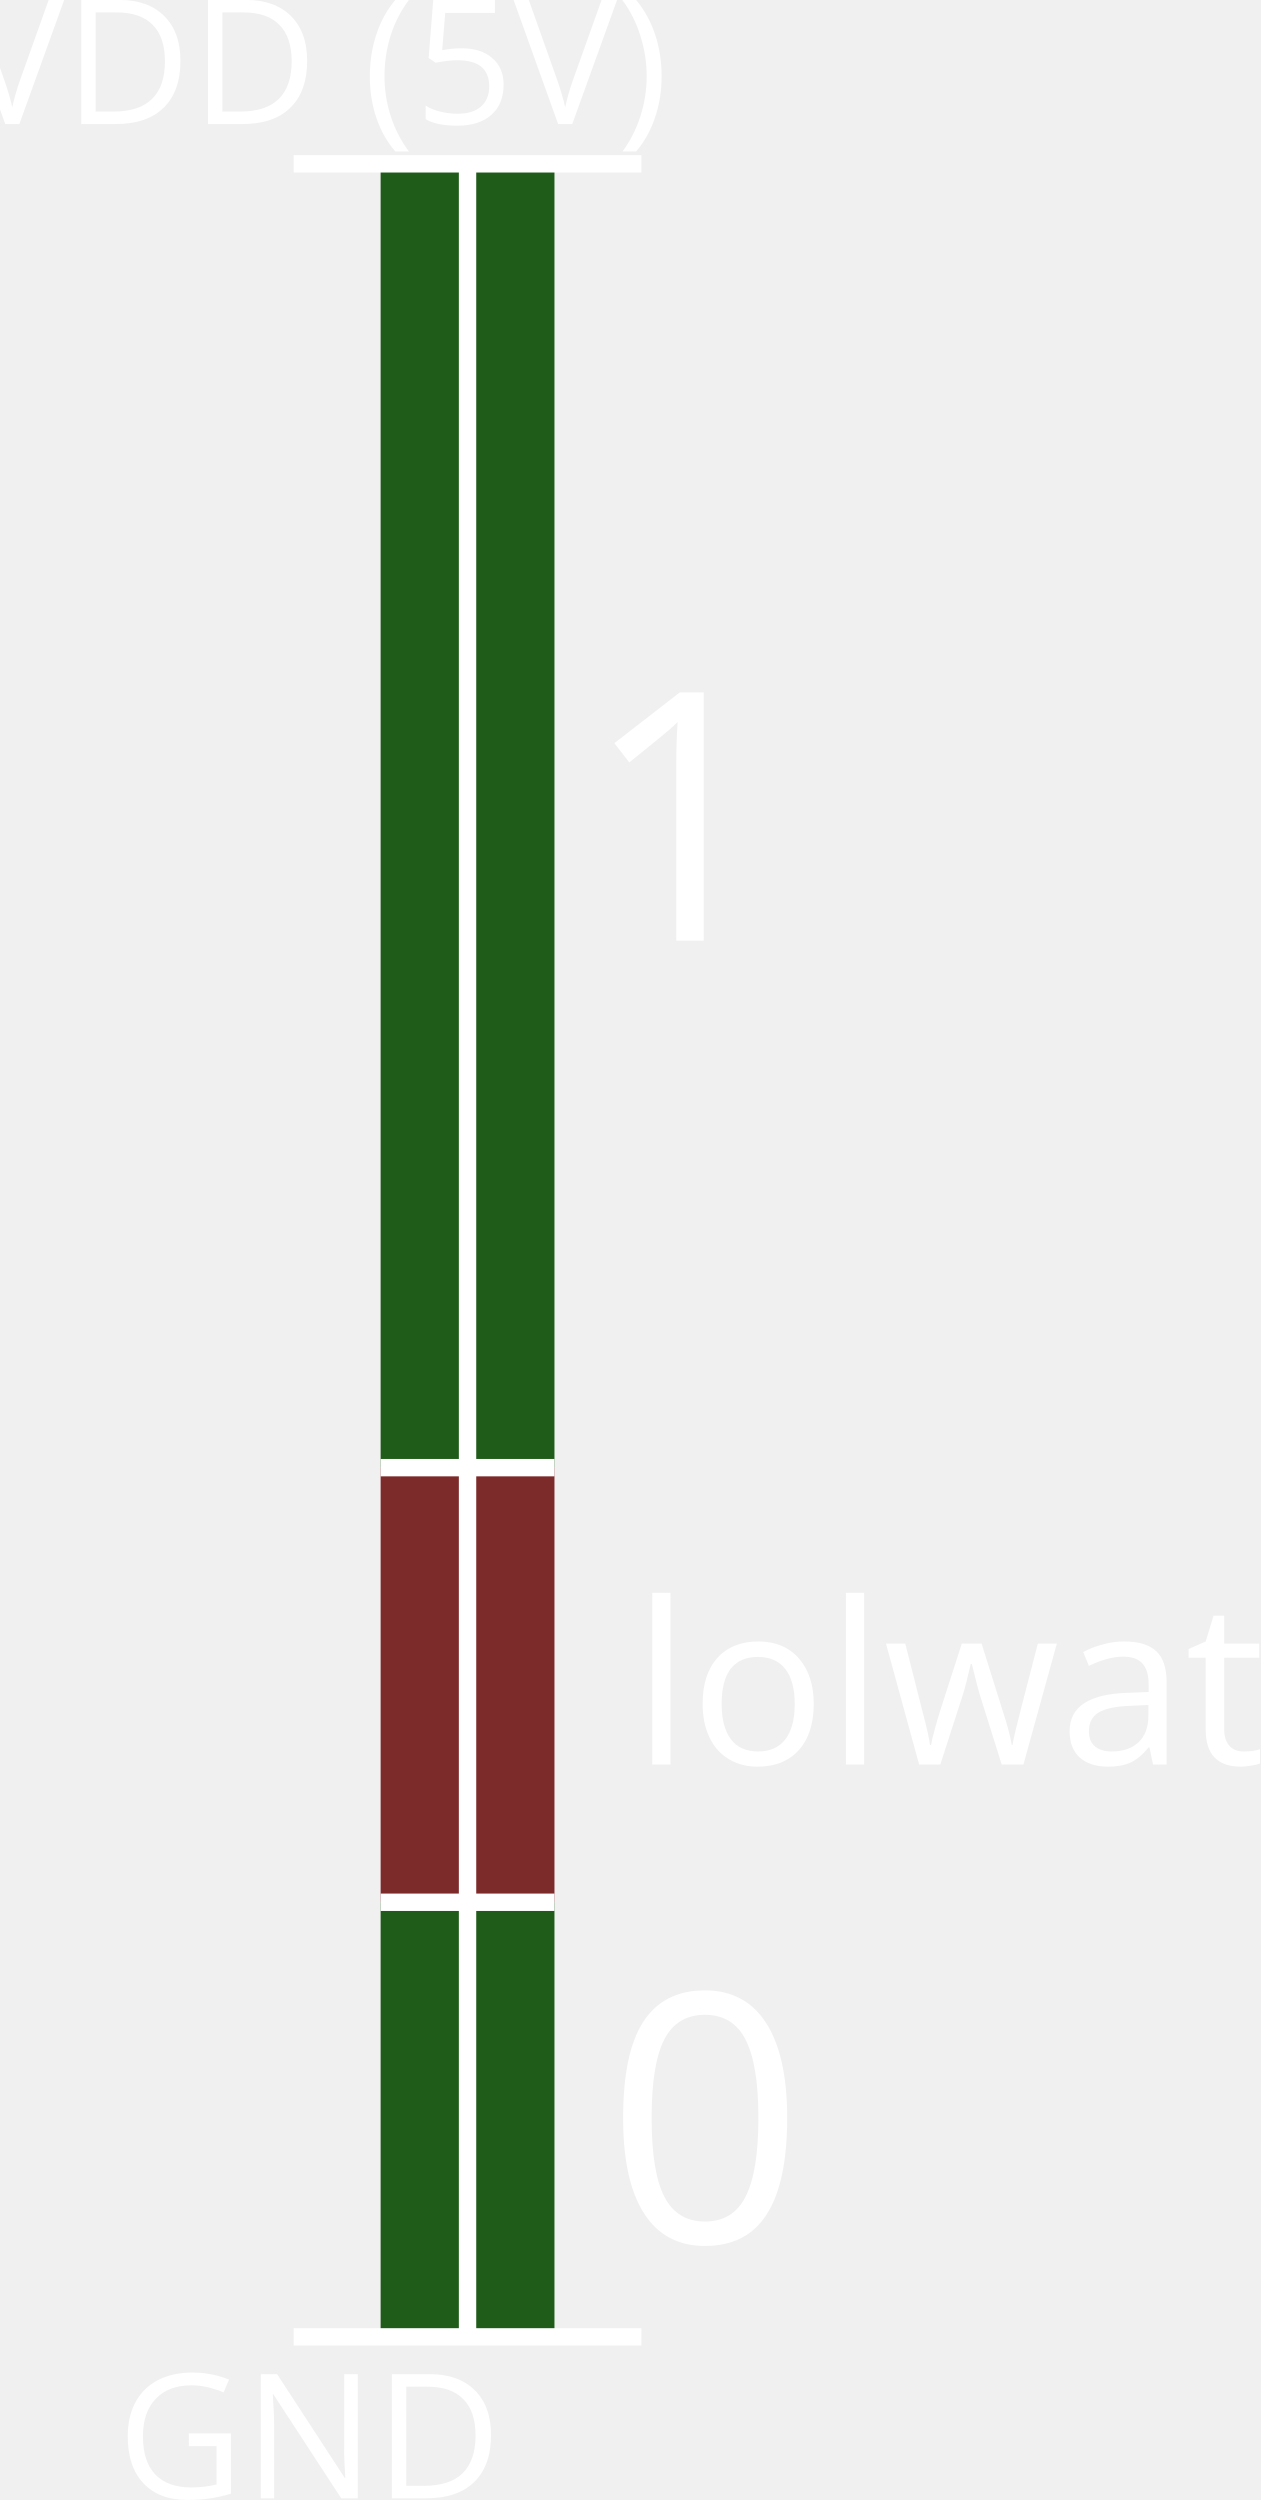
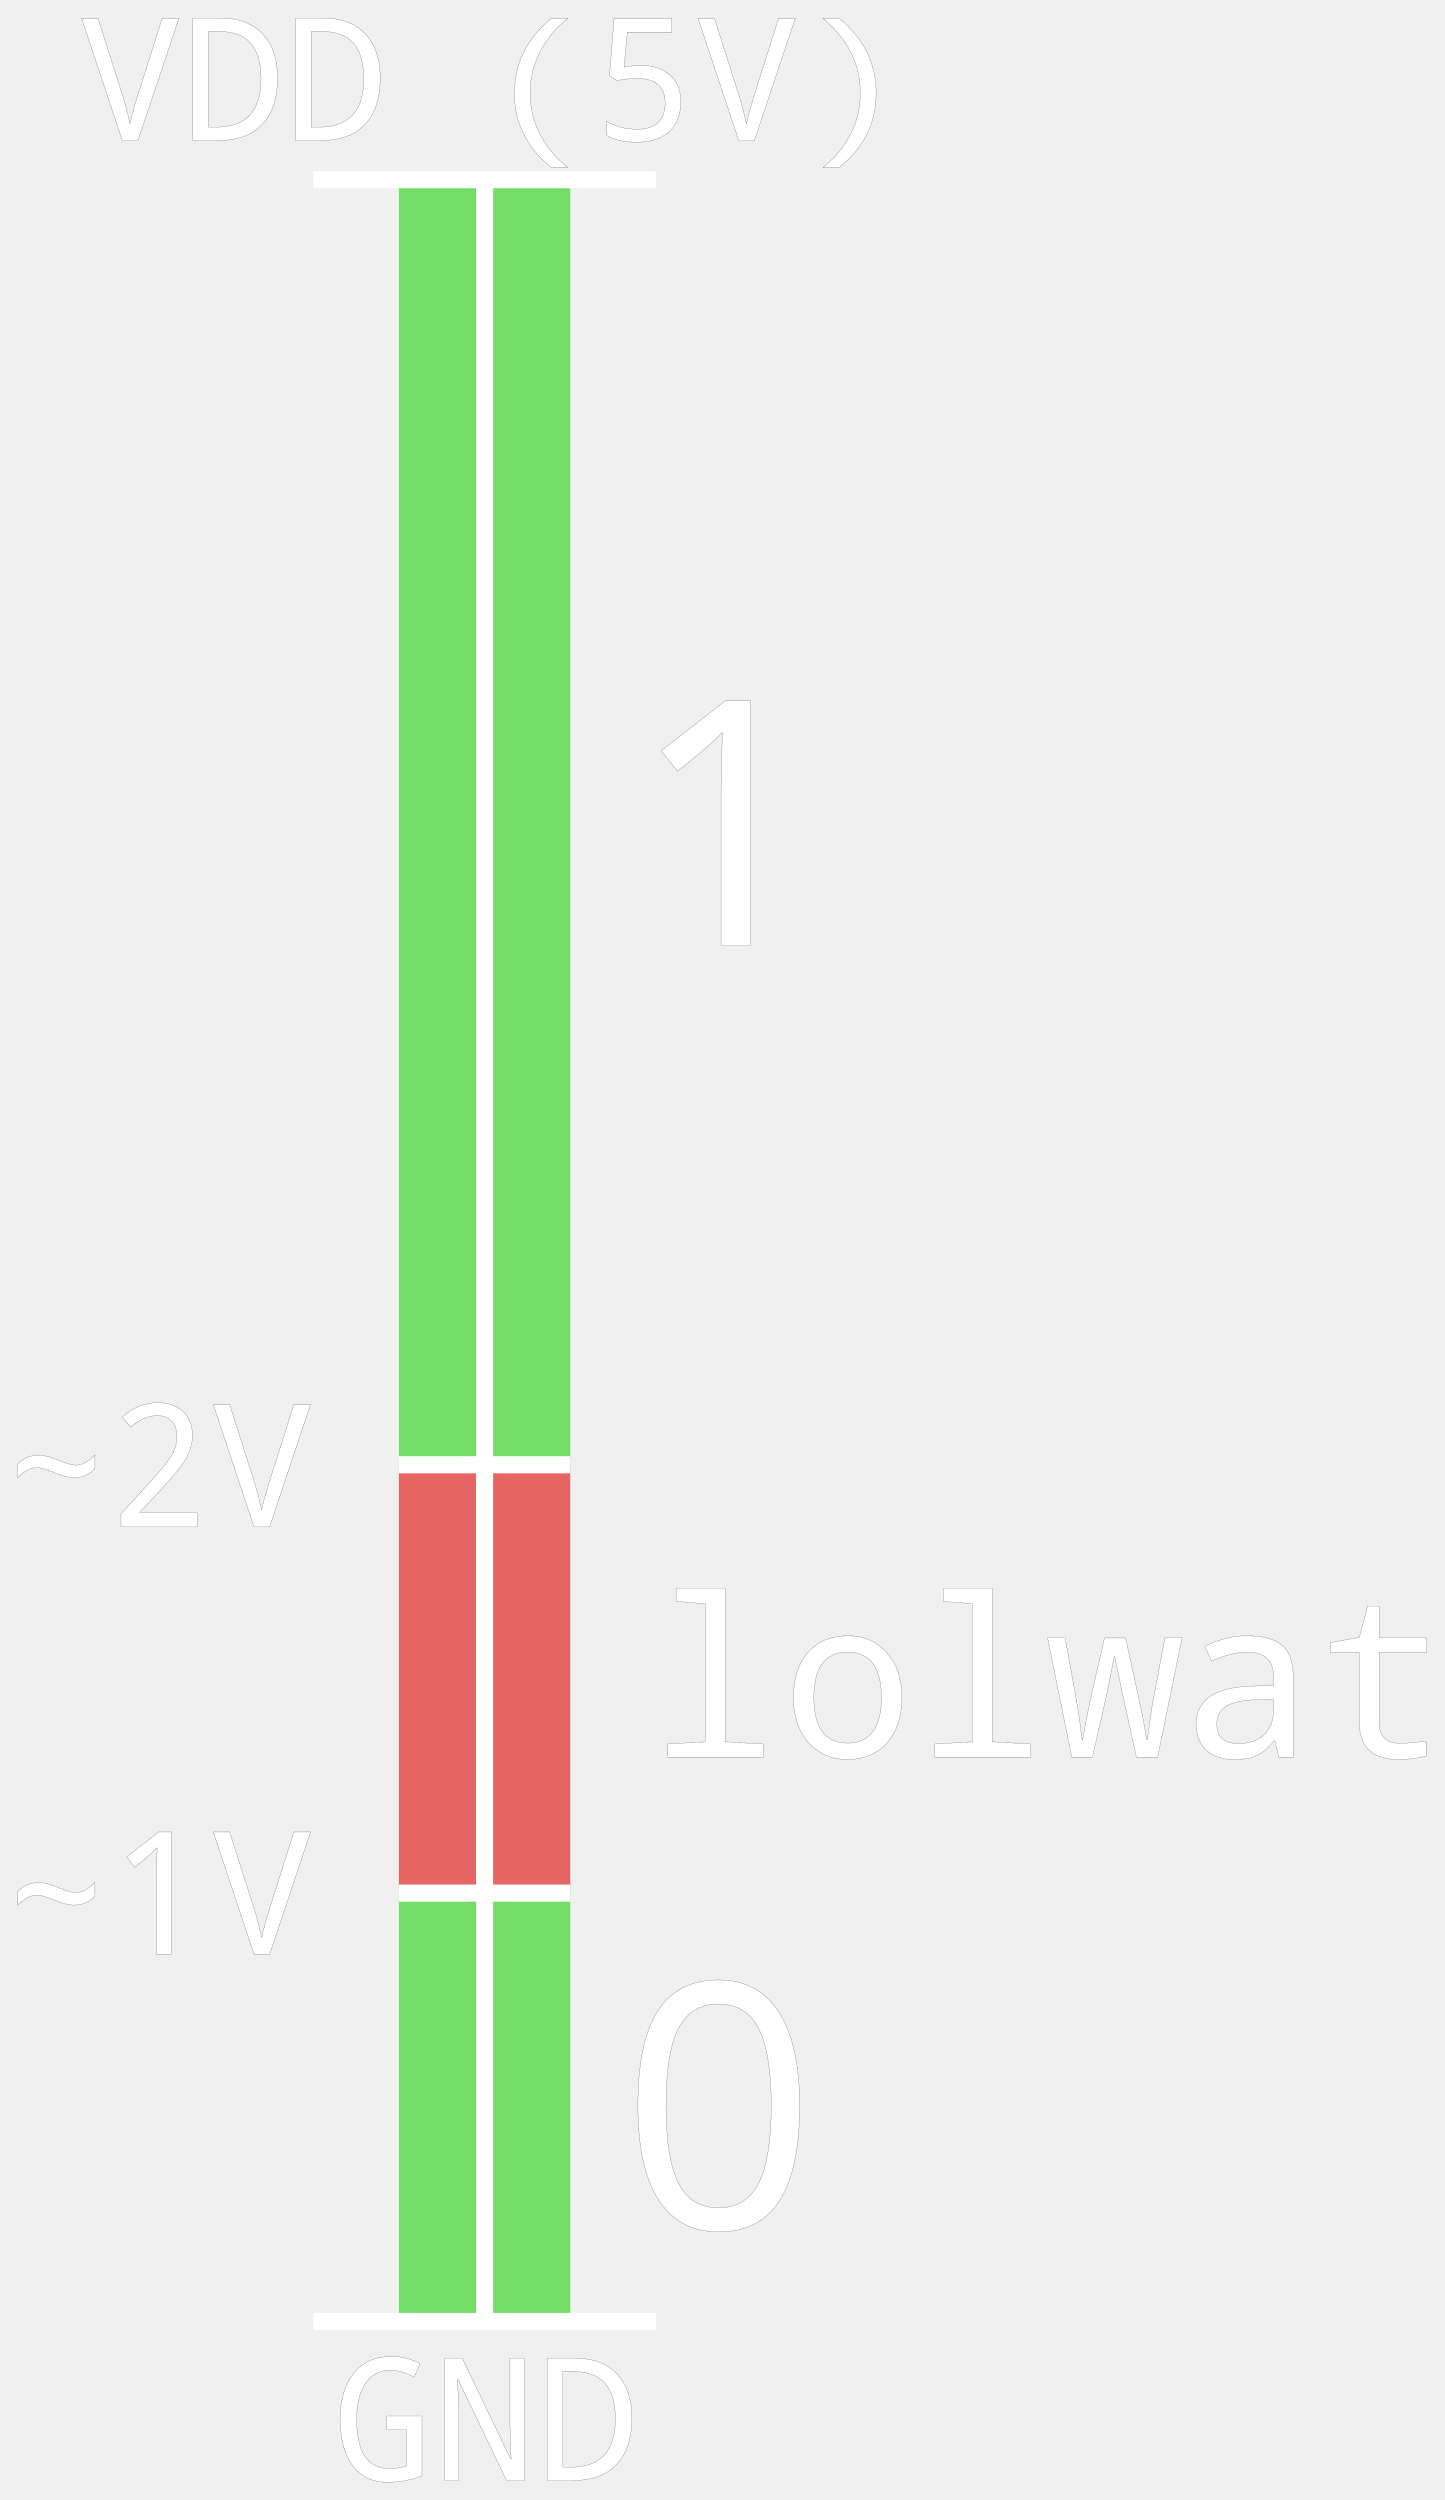
- <svg xmlns="http://www.w3.org/2000/svg" width="72.5" height="143.808" id="svg2" version="1.1">
+ <svg xmlns="http://www.w3.org/2000/svg" width="84.312" height="145.906" id="svg2" version="1.1">
  <defs id="defs4" />
-   <g id="layer1" transform="translate(-5.248326,-4.723508)">
+   <g id="layer1" transform="translate(-3.861607,-3.660714)">
    <flowRoot xml:space="preserve" id="flowRoot3001" style="font-size:20px;font-style:normal;font-weight:normal;line-height:125%;letter-spacing:0px;word-spacing:0px;fill:#000000;fill-opacity:1;stroke:none;font-family:Sans">
      <flowRegion id="flowRegion3003">
        <rect id="rect3005" width="63.571" height="105" x="96.429" y="71.291" />
      </flowRegion>
      <flowPara id="flowPara3007" />
    </flowRoot>
    <g id="pin_thresh_volt" transform="translate(-57.85714,-38.21429)">
-       <rect y="127.362" x="85" height="25" width="10" id="rect3809" style="fill:#7d2a2a;fill-opacity:1;stroke:none" />
-       <rect style="fill:#1f5c19;fill-opacity:1;stroke:none" id="rect3807" width="10" height="25" x="85" y="152.362" />
-       <rect y="52.362" x="85" height="75" width="10" id="rect3037" style="fill:#1f5c19;fill-opacity:1;stroke:none" />
+       <rect y="127.362" x="85" height="25" width="10" id="rect3809" style="fill:#e56464;fill-opacity:1;stroke:none" />
+       <rect style="fill:#73dd67;fill-opacity:1;stroke:none" id="rect3807" width="10" height="25" x="85" y="152.362" />
+       <rect y="52.362" x="85" height="75" width="10" id="rect3037" style="fill:#73dd67;fill-opacity:1;stroke:none" />
      <path id="path2987" d="M 90,177.362 90,52.362" style="fill:none;stroke:#ffffff;stroke-width:1px;stroke-linecap:butt;stroke-linejoin:miter;stroke-opacity:1" />
-       <path id="path2989" d="M 80,177.362 100,177.362" style="fill:none;stroke:#ffffff;stroke-width:1px;stroke-linecap:butt;stroke-linejoin:miter;stroke-opacity:1" />
-       <path id="path2991" d="M 80,52.362 100,52.362" style="fill:none;stroke:#ffffff;stroke-width:1px;stroke-linecap:butt;stroke-linejoin:miter;stroke-opacity:1" />
-       <path id="path2997" d="M 85,127.362 95,127.362" style="fill:none;stroke:#ffffff;stroke-width:1px;stroke-linecap:butt;stroke-linejoin:miter;stroke-opacity:1" />
-       <path id="path2999" d="M 85,152.362 95,152.362" style="fill:none;stroke:#ffffff;stroke-width:1px;stroke-linecap:butt;stroke-linejoin:miter;stroke-opacity:1" />
-       <text id="text3001" y="186.648" x="89.998" style="font-size:10px;font-style:normal;font-weight:normal;line-height:125%;letter-spacing:0px;word-spacing:0px;fill:#ffffff;fill-opacity:1;stroke:none;font-family:Sans" xml:space="preserve">
-         <tspan style="text-align:center;text-anchor:middle;fill:#ffffff;font-family:Open Sans;-inkscape-font-specification:Open Sans" y="186.648" x="89.998" id="tspan3003">GND</tspan>
+       <path id="path2989" d="m 80,177.362 20,0" style="fill:none;stroke:#ffffff;stroke-width:1px;stroke-linecap:butt;stroke-linejoin:miter;stroke-opacity:1" />
+       <path id="path2991" d="m 80,52.362 20,0" style="fill:none;stroke:#ffffff;stroke-width:1px;stroke-linecap:butt;stroke-linejoin:miter;stroke-opacity:1" />
+       <path id="path2997" d="m 85,127.362 10,0" style="fill:none;stroke:#ffffff;stroke-width:1px;stroke-linecap:butt;stroke-linejoin:miter;stroke-opacity:1" />
+       <path id="path2999" d="m 85,152.362 10,0" style="fill:none;stroke:#ffffff;stroke-width:1px;stroke-linecap:butt;stroke-linejoin:miter;stroke-opacity:1" />
+       <g style="font-size:10px;font-style:normal;font-weight:normal;line-height:125%;letter-spacing:0px;word-spacing:0px;fill:#ffffff;fill-opacity:1;stroke:#000000;stroke-width:0.01;stroke-miterlimit:4;stroke-opacity:1;stroke-dasharray:none;font-family:Droid Sans Mono;-inkscape-font-specification:Droid Sans Mono" id="text3001">
+         <path d="m 84.285,182.878 2.061,0 0,3.501 c -0.635,0.244 -1.318,0.366 -2.051,0.366 -0.853,0 -1.52,-0.324 -2.002,-0.972 -0.479,-0.651 -0.718,-1.553 -0.718,-2.705 -10e-7,-1.143 0.264,-2.038 0.791,-2.686 0.527,-0.651 1.253,-0.977 2.178,-0.977 0.625,1e-5 1.188,0.14 1.689,0.42 l -0.352,0.791 c -0.475,-0.273 -0.931,-0.41 -1.367,-0.41 -0.625,1e-5 -1.112,0.254 -1.46,0.762 -0.348,0.505 -0.522,1.208 -0.522,2.109 -10e-7,1.914 0.641,2.871 1.924,2.871 0.316,0 0.645,-0.047 0.986,-0.142 l 0,-2.129 -1.157,0 0,-0.801" style="text-align:center;text-anchor:middle;fill:#ffffff;stroke:#000000;stroke-width:0.01;stroke-miterlimit:4;stroke-opacity:1;stroke-dasharray:none;font-family:Droid Sans Mono;-inkscape-font-specification:Droid Sans Mono" id="path3352" />
+         <path d="m 92.332,186.648 -1.05,0 -2.832,-5.908 -0.039,0 c 0.059,0.902 0.088,1.58 0.088,2.036 l 0,3.872 -0.84,0 0,-7.139 1.04,0 2.822,5.879 0.029,0 c -0.046,-0.986 -0.068,-1.644 -0.068,-1.973 l 0,-3.906 0.85,0 0,7.139" style="text-align:center;text-anchor:middle;fill:#ffffff;stroke:#000000;stroke-width:0.01;stroke-miterlimit:4;stroke-opacity:1;stroke-dasharray:none;font-family:Droid Sans Mono;-inkscape-font-specification:Droid Sans Mono" id="path3354" />
+         <path d="m 93.655,186.648 0,-7.139 1.67,0 c 1.032,0 1.834,0.308 2.407,0.923 0.576,0.615 0.864,1.475 0.864,2.578 -5e-6,1.175 -0.298,2.075 -0.894,2.7 -0.596,0.625 -1.455,0.938 -2.578,0.938 l -1.47,0 m 0.913,-6.362 0,5.581 0.469,0 c 1.732,0 2.598,-0.942 2.598,-2.827 -4e-6,-1.836 -0.802,-2.754 -2.407,-2.754 l -0.659,0" style="text-align:center;text-anchor:middle;fill:#ffffff;stroke:#000000;stroke-width:0.01;stroke-miterlimit:4;stroke-opacity:1;stroke-dasharray:none;font-family:Droid Sans Mono;-inkscape-font-specification:Droid Sans Mono" id="path3356" />
+       </g>
+       <g style="font-size:10px;font-style:normal;font-weight:normal;line-height:125%;letter-spacing:0px;word-spacing:0px;fill:#ffffff;fill-opacity:1;stroke:#000000;stroke-width:0.01;stroke-miterlimit:4;stroke-opacity:1;stroke-dasharray:none;font-family:Droid Sans Mono;-inkscape-font-specification:Droid Sans Mono" id="text3005">
+         <path d="m 71.187,42.938 0.972,0 -2.388,7.139 -0.913,0 -2.378,-7.139 0.957,0 1.44,4.526 c 0.133,0.413 0.277,0.957 0.43,1.631 0.101,-0.472 0.252,-1.025 0.454,-1.66 l 1.426,-4.497" style="text-align:center;text-anchor:middle;fill:#ffffff;stroke:#000000;stroke-width:0.01;stroke-miterlimit:4;stroke-opacity:1;stroke-dasharray:none;font-family:Droid Sans Mono;-inkscape-font-specification:Droid Sans Mono" id="path3386" />
+         <path d="m 72.974,50.076 0,-7.139 1.67,0 c 1.032,7e-6 1.834,0.308 2.407,0.923 0.576,0.615 0.864,1.475 0.864,2.578 -6e-6,1.175 -0.298,2.075 -0.894,2.7 -0.596,0.625 -1.455,0.938 -2.578,0.938 l -1.47,0 m 0.913,-6.362 0,5.581 0.469,0 c 1.732,0 2.598,-0.942 2.598,-2.827 -5e-6,-1.836 -0.802,-2.754 -2.407,-2.754 l -0.659,0" style="text-align:center;text-anchor:middle;fill:#ffffff;stroke:#000000;stroke-width:0.01;stroke-miterlimit:4;stroke-opacity:1;stroke-dasharray:none;font-family:Droid Sans Mono;-inkscape-font-specification:Droid Sans Mono" id="path3388" />
+         <path d="m 78.97,50.076 0,-7.139 1.67,0 c 1.032,7e-6 1.834,0.308 2.407,0.923 0.576,0.615 0.864,1.475 0.864,2.578 -6e-6,1.175 -0.298,2.075 -0.894,2.7 -0.596,0.625 -1.455,0.938 -2.578,0.938 l -1.47,0 m 0.913,-6.362 0,5.581 0.469,0 c 1.732,0 2.598,-0.942 2.598,-2.827 -5e-6,-1.836 -0.802,-2.754 -2.407,-2.754 l -0.659,0" style="text-align:center;text-anchor:middle;fill:#ffffff;stroke:#000000;stroke-width:0.01;stroke-miterlimit:4;stroke-opacity:1;stroke-dasharray:none;font-family:Droid Sans Mono;-inkscape-font-specification:Droid Sans Mono" id="path3390" />
+         <path d="m 93.911,42.938 0.942,0 c -1.462,1.224 -2.192,2.677 -2.192,4.36 -3e-6,1.696 0.728,3.149 2.183,4.36 l -0.933,0 c -1.445,-1.149 -2.168,-2.599 -2.168,-4.351 -10e-7,-1.732 0.723,-3.188 2.168,-4.37" style="text-align:center;text-anchor:middle;fill:#ffffff;stroke:#000000;stroke-width:0.01;stroke-miterlimit:4;stroke-opacity:1;stroke-dasharray:none;font-family:Droid Sans Mono;-inkscape-font-specification:Droid Sans Mono" id="path3392" />
+         <path d="m 97.139,49.788 0,-0.84 c 0.469,0.313 1.055,0.469 1.758,0.469 1.094,1e-6 1.641,-0.511 1.641,-1.533 0,-0.957 -0.56,-1.436 -1.68,-1.436 -0.29,4e-6 -0.666,0.042 -1.128,0.127 l -0.439,-0.278 0.269,-3.359 3.369,0 0,0.811 -2.598,0 -0.19,2.046 c 0.348,-0.065 0.688,-0.098 1.021,-0.098 0.684,4e-6 1.235,0.187 1.655,0.562 0.423,0.371 0.635,0.881 0.635,1.528 -10e-6,0.762 -0.225,1.351 -0.674,1.768 -0.449,0.413 -1.082,0.62 -1.899,0.62 -0.729,0 -1.309,-0.129 -1.738,-0.386" style="text-align:center;text-anchor:middle;fill:#ffffff;stroke:#000000;stroke-width:0.01;stroke-miterlimit:4;stroke-opacity:1;stroke-dasharray:none;font-family:Droid Sans Mono;-inkscape-font-specification:Droid Sans Mono" id="path3394" />
+         <path d="m 107.163,42.938 0.972,0 -2.388,7.139 -0.913,0 -2.378,-7.139 0.957,0 1.44,4.526 c 0.133,0.413 0.277,0.957 0.43,1.631 0.101,-0.472 0.252,-1.025 0.454,-1.66 l 1.426,-4.497" style="text-align:center;text-anchor:middle;fill:#ffffff;stroke:#000000;stroke-width:0.01;stroke-miterlimit:4;stroke-opacity:1;stroke-dasharray:none;font-family:Droid Sans Mono;-inkscape-font-specification:Droid Sans Mono" id="path3396" />
+         <path d="m 110.679,51.658 -0.928,0 c 1.452,-1.208 2.178,-2.661 2.178,-4.36 0,-1.686 -0.729,-3.14 -2.188,-4.36 l 0.938,0 c 1.449,1.175 2.173,2.632 2.173,4.37 0,1.758 -0.724,3.208 -2.173,4.351" style="text-align:center;text-anchor:middle;fill:#ffffff;stroke:#000000;stroke-width:0.01;stroke-miterlimit:4;stroke-opacity:1;stroke-dasharray:none;font-family:Droid Sans Mono;-inkscape-font-specification:Droid Sans Mono" id="path3398" />
+       </g>
+       <g style="font-size:20px;font-style:normal;font-weight:normal;line-height:125%;letter-spacing:0px;word-spacing:0px;fill:#ffffff;fill-opacity:1;stroke:#000000;stroke-width:0.01;stroke-miterlimit:4;stroke-opacity:1;stroke-dasharray:none;font-family:Droid Sans Mono;-inkscape-font-specification:Droid Sans Mono" id="text3025" transform="translate(1.515229,0)">
+         <path d="m 104.004,97.05 -1.719,0 0,-8.916 c -1e-5,-0.794 0.026,-1.969 0.078,-3.525 -0.254,0.28 -0.648,0.648 -1.182,1.104 l -1.436,1.182 -0.947,-1.201 3.74,-2.92 1.465,0 0,14.277" style="fill:#ffffff;stroke:#000000;stroke-width:0.01;stroke-miterlimit:4;stroke-opacity:1;stroke-dasharray:none;font-family:Droid Sans Mono;-inkscape-font-specification:Droid Sans Mono" id="path3349" />
+       </g>
+       <text id="text3029" y="171.928" x="97.949" style="font-size:20px;font-style:normal;font-weight:normal;line-height:125%;letter-spacing:0px;word-spacing:0px;fill:#ffffff;fill-opacity:1;stroke:#000000;stroke-width:0.01;stroke-miterlimit:4;stroke-opacity:1;stroke-dasharray:none;font-family:Sans" xml:space="preserve">
+         <tspan style="fill:#ffffff;stroke:#000000;stroke-width:0.01;stroke-miterlimit:4;stroke-opacity:1;stroke-dasharray:none;font-family:Open Sans;-inkscape-font-specification:Open Sans" y="171.928" x="97.949" id="tspan3031">0</tspan>
      </text>
-       <text id="text3005" y="50.076" x="90.303" style="font-size:10px;font-style:normal;font-weight:normal;line-height:125%;letter-spacing:0px;word-spacing:0px;fill:#ffffff;fill-opacity:1;stroke:none;font-family:Sans" xml:space="preserve">
-         <tspan style="text-align:center;text-anchor:middle;fill:#ffffff;font-family:Open Sans;-inkscape-font-specification:Open Sans" y="50.076" x="90.303" id="tspan3007">VDD (5V)</tspan>
-       </text>
-       <text id="text3025" y="97.05" x="96.602" style="font-size:20px;font-style:normal;font-weight:normal;line-height:125%;letter-spacing:0px;word-spacing:0px;fill:#ffffff;fill-opacity:1;stroke:none;font-family:Sans" xml:space="preserve">
-         <tspan style="fill:#ffffff;font-family:Open Sans;-inkscape-font-specification:Open Sans" y="97.05" x="96.602" id="tspan3027">1</tspan>
-       </text>
-       <text id="text3029" y="171.928" x="97.949" style="font-size:20px;font-style:normal;font-weight:normal;line-height:125%;letter-spacing:0px;word-spacing:0px;fill:#ffffff;fill-opacity:1;stroke:none;font-family:Sans" xml:space="preserve">
-         <tspan style="fill:#ffffff;font-family:Open Sans;-inkscape-font-specification:Open Sans" y="171.928" x="97.949" id="tspan3031">0</tspan>
-       </text>
-       <text id="text3033" y="144.439" x="99.5" style="font-size:13px;font-style:normal;font-weight:normal;line-height:125%;letter-spacing:0px;word-spacing:0px;fill:#ffffff;fill-opacity:1;stroke:none;font-family:Sans" xml:space="preserve">
-         <tspan style="fill:#ffffff;font-family:Open Sans;-inkscape-font-specification:Open Sans" y="144.439" x="99.5" id="tspan3035">lolwat</tspan>
-       </text>
-       <text id="text3009" y="155.932" x="80" style="font-size:10px;font-style:normal;font-variant:normal;font-weight:normal;font-stretch:normal;text-align:end;line-height:125%;letter-spacing:0px;word-spacing:0px;text-anchor:end;fill:#ffffff;fill-opacity:1;stroke:none;font-family:Open Sans;-inkscape-font-specification:Open Sans" xml:space="preserve">
-         <tspan y="155.932" x="80" id="tspan3011">~1V</tspan>
-       </text>
-       <text id="text3013" y="130.983" x="80" style="font-size:10px;font-style:normal;font-variant:normal;font-weight:normal;font-stretch:normal;text-align:end;line-height:125%;letter-spacing:0px;word-spacing:0px;text-anchor:end;fill:#ffffff;fill-opacity:1;stroke:none;font-family:Open Sans;-inkscape-font-specification:Open Sans" xml:space="preserve">
-         <tspan y="130.983" x="80" id="tspan3015">~2V</tspan>
-       </text>
+       <g style="font-size:13px;font-style:normal;font-weight:normal;line-height:125%;letter-spacing:0px;word-spacing:0px;fill:#ffffff;fill-opacity:1;stroke:none;font-family:Droid Sans Mono;-inkscape-font-specification:Droid Sans Mono" id="text3033">
+         <path d="m 102.877,135.47 -1.701,-0.133 0,-0.774 2.863,0 0,8.969 2.234,0.127 0,0.781 -5.58,0 0,-0.781 2.184,-0.127 0,-8.062" style="fill:#ffffff;stroke:#000000;stroke-width:0.01;stroke-miterlimit:4;stroke-opacity:1;stroke-dasharray:none;font-family:Droid Sans Mono;-inkscape-font-specification:Droid Sans Mono" id="path3359" />
+         <path d="m 111.167,144.566 c -0.914,0 -1.667,-0.328 -2.26,-0.984 -0.588,-0.66 -0.882,-1.54 -0.882,-2.641 0,-1.113 0.286,-1.991 0.857,-2.634 0.576,-0.643 1.35,-0.965 2.323,-0.965 0.923,1e-5 1.678,0.328 2.266,0.984 0.588,0.656 0.882,1.528 0.882,2.615 -1e-5,1.121 -0.29,2.006 -0.87,2.653 -0.58,0.647 -1.352,0.971 -2.317,0.971 m 0.025,-0.959 c 1.312,0 1.968,-0.889 1.968,-2.666 -1e-5,-1.76 -0.66,-2.641 -1.98,-2.641 -1.308,1e-5 -1.961,0.88 -1.961,2.641 0,1.777 0.658,2.666 1.974,2.666" style="fill:#ffffff;stroke:#000000;stroke-width:0.01;stroke-miterlimit:4;stroke-opacity:1;stroke-dasharray:none;font-family:Droid Sans Mono;-inkscape-font-specification:Droid Sans Mono" id="path3361" />
+         <path d="m 118.467,135.47 -1.701,-0.133 0,-0.774 2.863,0 0,8.969 2.234,0.127 0,0.781 -5.58,0 0,-0.781 2.184,-0.127 0,-8.062" style="fill:#ffffff;stroke:#000000;stroke-width:0.01;stroke-miterlimit:4;stroke-opacity:1;stroke-dasharray:none;font-family:Droid Sans Mono;-inkscape-font-specification:Droid Sans Mono" id="path3363" />
+         <path d="m 128.045,144.439 -0.832,-3.783 -0.432,-2.095 -0.038,0 -0.413,2.12 -0.857,3.758 -1.2,0 -1.416,-6.97 1.028,0 0.622,3.447 c 0.144,0.787 0.264,1.619 0.362,2.495 l 0.038,0 c 0.131,-0.783 0.275,-1.54 0.432,-2.272 l 0.844,-3.669 1.225,0 0.806,3.669 c 0.182,0.825 0.324,1.583 0.425,2.272 l 0.038,0 c 0.131,-1.024 0.258,-1.856 0.381,-2.495 l 0.647,-3.447 1.003,0 -1.428,6.97 -1.238,0" style="fill:#ffffff;stroke:#000000;stroke-width:0.01;stroke-miterlimit:4;stroke-opacity:1;stroke-dasharray:none;font-family:Droid Sans Mono;-inkscape-font-specification:Droid Sans Mono" id="path3365" />
+         <path d="m 136.361,144.439 -0.235,-0.965 -0.051,0 c -0.326,0.41 -0.66,0.696 -1.003,0.857 -0.343,0.157 -0.785,0.235 -1.327,0.235 -0.69,0 -1.231,-0.182 -1.625,-0.546 -0.389,-0.364 -0.584,-0.874 -0.584,-1.53 0,-1.405 1.079,-2.141 3.237,-2.209 l 1.289,-0.044 0,-0.438 c 0,-0.999 -0.516,-1.498 -1.549,-1.498 -0.622,1e-5 -1.316,0.174 -2.082,0.521 l -0.4,-0.87 c 0.829,-0.406 1.64,-0.609 2.431,-0.609 0.961,1e-5 1.655,0.184 2.082,0.552 0.432,0.368 0.647,0.959 0.647,1.771 l 0,4.773 -0.832,0 m -0.311,-3.409 -1.028,0.044 c -0.829,0.034 -1.418,0.165 -1.765,0.394 -0.347,0.224 -0.521,0.569 -0.521,1.035 0,0.753 0.423,1.13 1.27,1.13 0.622,0 1.117,-0.171 1.485,-0.514 0.372,-0.347 0.559,-0.834 0.559,-1.46 l 0,-0.628" style="fill:#ffffff;stroke:#000000;stroke-width:0.01;stroke-miterlimit:4;stroke-opacity:1;stroke-dasharray:none;font-family:Droid Sans Mono;-inkscape-font-specification:Droid Sans Mono" id="path3367" />
+         <path d="m 144.949,143.487 0,0.876 c -0.55,0.135 -1.083,0.203 -1.6,0.203 -1.532,0 -2.298,-0.728 -2.298,-2.184 l 0,-4.043 -1.695,0 0,-0.597 1.695,-0.311 0.489,-1.822 0.666,0 0,1.86 2.78,0 0,0.87 -2.78,0 0,4.043 c 0,0.825 0.406,1.238 1.219,1.238 0.394,0 0.901,-0.044 1.523,-0.133" style="fill:#ffffff;stroke:#000000;stroke-width:0.01;stroke-miterlimit:4;stroke-opacity:1;stroke-dasharray:none;font-family:Droid Sans Mono;-inkscape-font-specification:Droid Sans Mono" id="path3369" />
+       </g>
+       <g style="font-size:10px;font-style:normal;font-variant:normal;font-weight:normal;font-stretch:normal;text-align:end;line-height:125%;letter-spacing:0px;word-spacing:0px;text-anchor:end;fill:#ffffff;fill-opacity:1;stroke:#000000;stroke-width:0.01;stroke-miterlimit:4;stroke-opacity:1;stroke-dasharray:none;font-family:Droid Sans Mono;-inkscape-font-specification:Droid Sans Mono" id="text3009">
+         <path d="m 62.754,153.07 0,-0.791 c 0.322,-0.352 0.724,-0.527 1.206,-0.527 0.326,10e-6 0.729,0.103 1.211,0.308 0.423,0.182 0.75,0.273 0.981,0.273 0.352,0 0.721,-0.197 1.108,-0.591 l 0,0.791 c -0.322,0.352 -0.726,0.527 -1.211,0.527 -0.326,1e-5 -0.728,-0.103 -1.206,-0.308 -0.426,-0.182 -0.754,-0.273 -0.981,-0.273 -0.352,0 -0.721,0.197 -1.108,0.591" id="path3372" style="stroke:#000000;stroke-width:0.01;stroke-miterlimit:4;stroke-opacity:1;stroke-dasharray:none" />
+         <path d="m 71.709,155.932 -0.859,0 0,-4.458 c -2e-6,-0.397 0.013,-0.985 0.039,-1.763 -0.127,0.14 -0.324,0.324 -0.591,0.552 l -0.718,0.591 -0.474,-0.601 1.87,-1.46 0.732,0 0,7.139" id="path3374" style="stroke:#000000;stroke-width:0.01;stroke-miterlimit:4;stroke-opacity:1;stroke-dasharray:none" />
+         <path d="m 78.872,148.793 0.972,0 -2.388,7.139 -0.913,0 -2.378,-7.139 0.957,0 1.44,4.526 c 0.133,0.413 0.277,0.957 0.43,1.631 0.101,-0.472 0.252,-1.025 0.454,-1.66 l 1.426,-4.497" id="path3376" style="stroke:#000000;stroke-width:0.01;stroke-miterlimit:4;stroke-opacity:1;stroke-dasharray:none" />
+       </g>
+       <g style="font-size:10px;font-style:normal;font-variant:normal;font-weight:normal;font-stretch:normal;text-align:end;line-height:125%;letter-spacing:0px;word-spacing:0px;text-anchor:end;fill:#ffffff;fill-opacity:1;stroke:#000000;stroke-width:0.01;stroke-miterlimit:4;stroke-opacity:1;stroke-dasharray:none;font-family:Droid Sans Mono;-inkscape-font-specification:Droid Sans Mono" id="text3013">
+         <path d="m 62.754,128.121 0,-0.791 c 0.322,-0.352 0.724,-0.527 1.206,-0.527 0.326,0 0.729,0.103 1.211,0.308 0.423,0.182 0.75,0.273 0.981,0.273 0.352,0 0.721,-0.197 1.108,-0.591 l 0,0.791 c -0.322,0.352 -0.726,0.527 -1.211,0.527 -0.326,1e-5 -0.728,-0.103 -1.206,-0.308 -0.426,-0.182 -0.754,-0.273 -0.981,-0.273 -0.352,0 -0.721,0.197 -1.108,0.591" id="path3379" style="stroke:#000000;stroke-width:0.01;stroke-miterlimit:4;stroke-opacity:1;stroke-dasharray:none" />
+         <path d="m 73.228,130.983 -4.448,0 0,-0.762 1.709,-1.86 c 0.635,-0.693 1.053,-1.209 1.255,-1.548 0.202,-0.342 0.303,-0.718 0.303,-1.128 -4e-6,-0.368 -0.104,-0.658 -0.312,-0.869 -0.205,-0.215 -0.483,-0.322 -0.835,-0.322 -0.521,10e-6 -1.038,0.223 -1.553,0.669 l -0.498,-0.581 c 0.625,-0.56 1.312,-0.84 2.061,-0.84 0.632,0 1.13,0.173 1.494,0.518 0.365,0.345 0.547,0.809 0.547,1.392 -5e-6,0.387 -0.096,0.785 -0.288,1.191 -0.192,0.407 -0.666,1.017 -1.421,1.831 l -1.372,1.46 0,0.039 3.359,0 0,0.811" id="path3381" style="stroke:#000000;stroke-width:0.01;stroke-miterlimit:4;stroke-opacity:1;stroke-dasharray:none" />
+         <path d="m 78.872,123.844 0.972,0 -2.388,7.139 -0.913,0 -2.378,-7.139 0.957,0 1.44,4.526 c 0.133,0.413 0.277,0.957 0.43,1.631 0.101,-0.472 0.252,-1.025 0.454,-1.66 l 1.426,-4.497" id="path3383" style="stroke:#000000;stroke-width:0.01;stroke-miterlimit:4;stroke-opacity:1;stroke-dasharray:none" />
+       </g>
    </g>
    <flowRoot xml:space="preserve" id="flowRoot3017" style="font-size:14px;font-style:normal;font-variant:normal;font-weight:normal;font-stretch:normal;text-align:end;line-height:125%;letter-spacing:0px;word-spacing:0px;text-anchor:end;fill:#000000;fill-opacity:1;stroke:none;font-family:Open Sans;-inkscape-font-specification:Open Sans">
      <flowRegion id="flowRegion3019">
        <rect id="rect3021" width="33.929" height="57.143" x="48.929" y="108.076" />
      </flowRegion>
      <flowPara id="flowPara3023" />
    </flowRoot>
  </g>
</svg>
